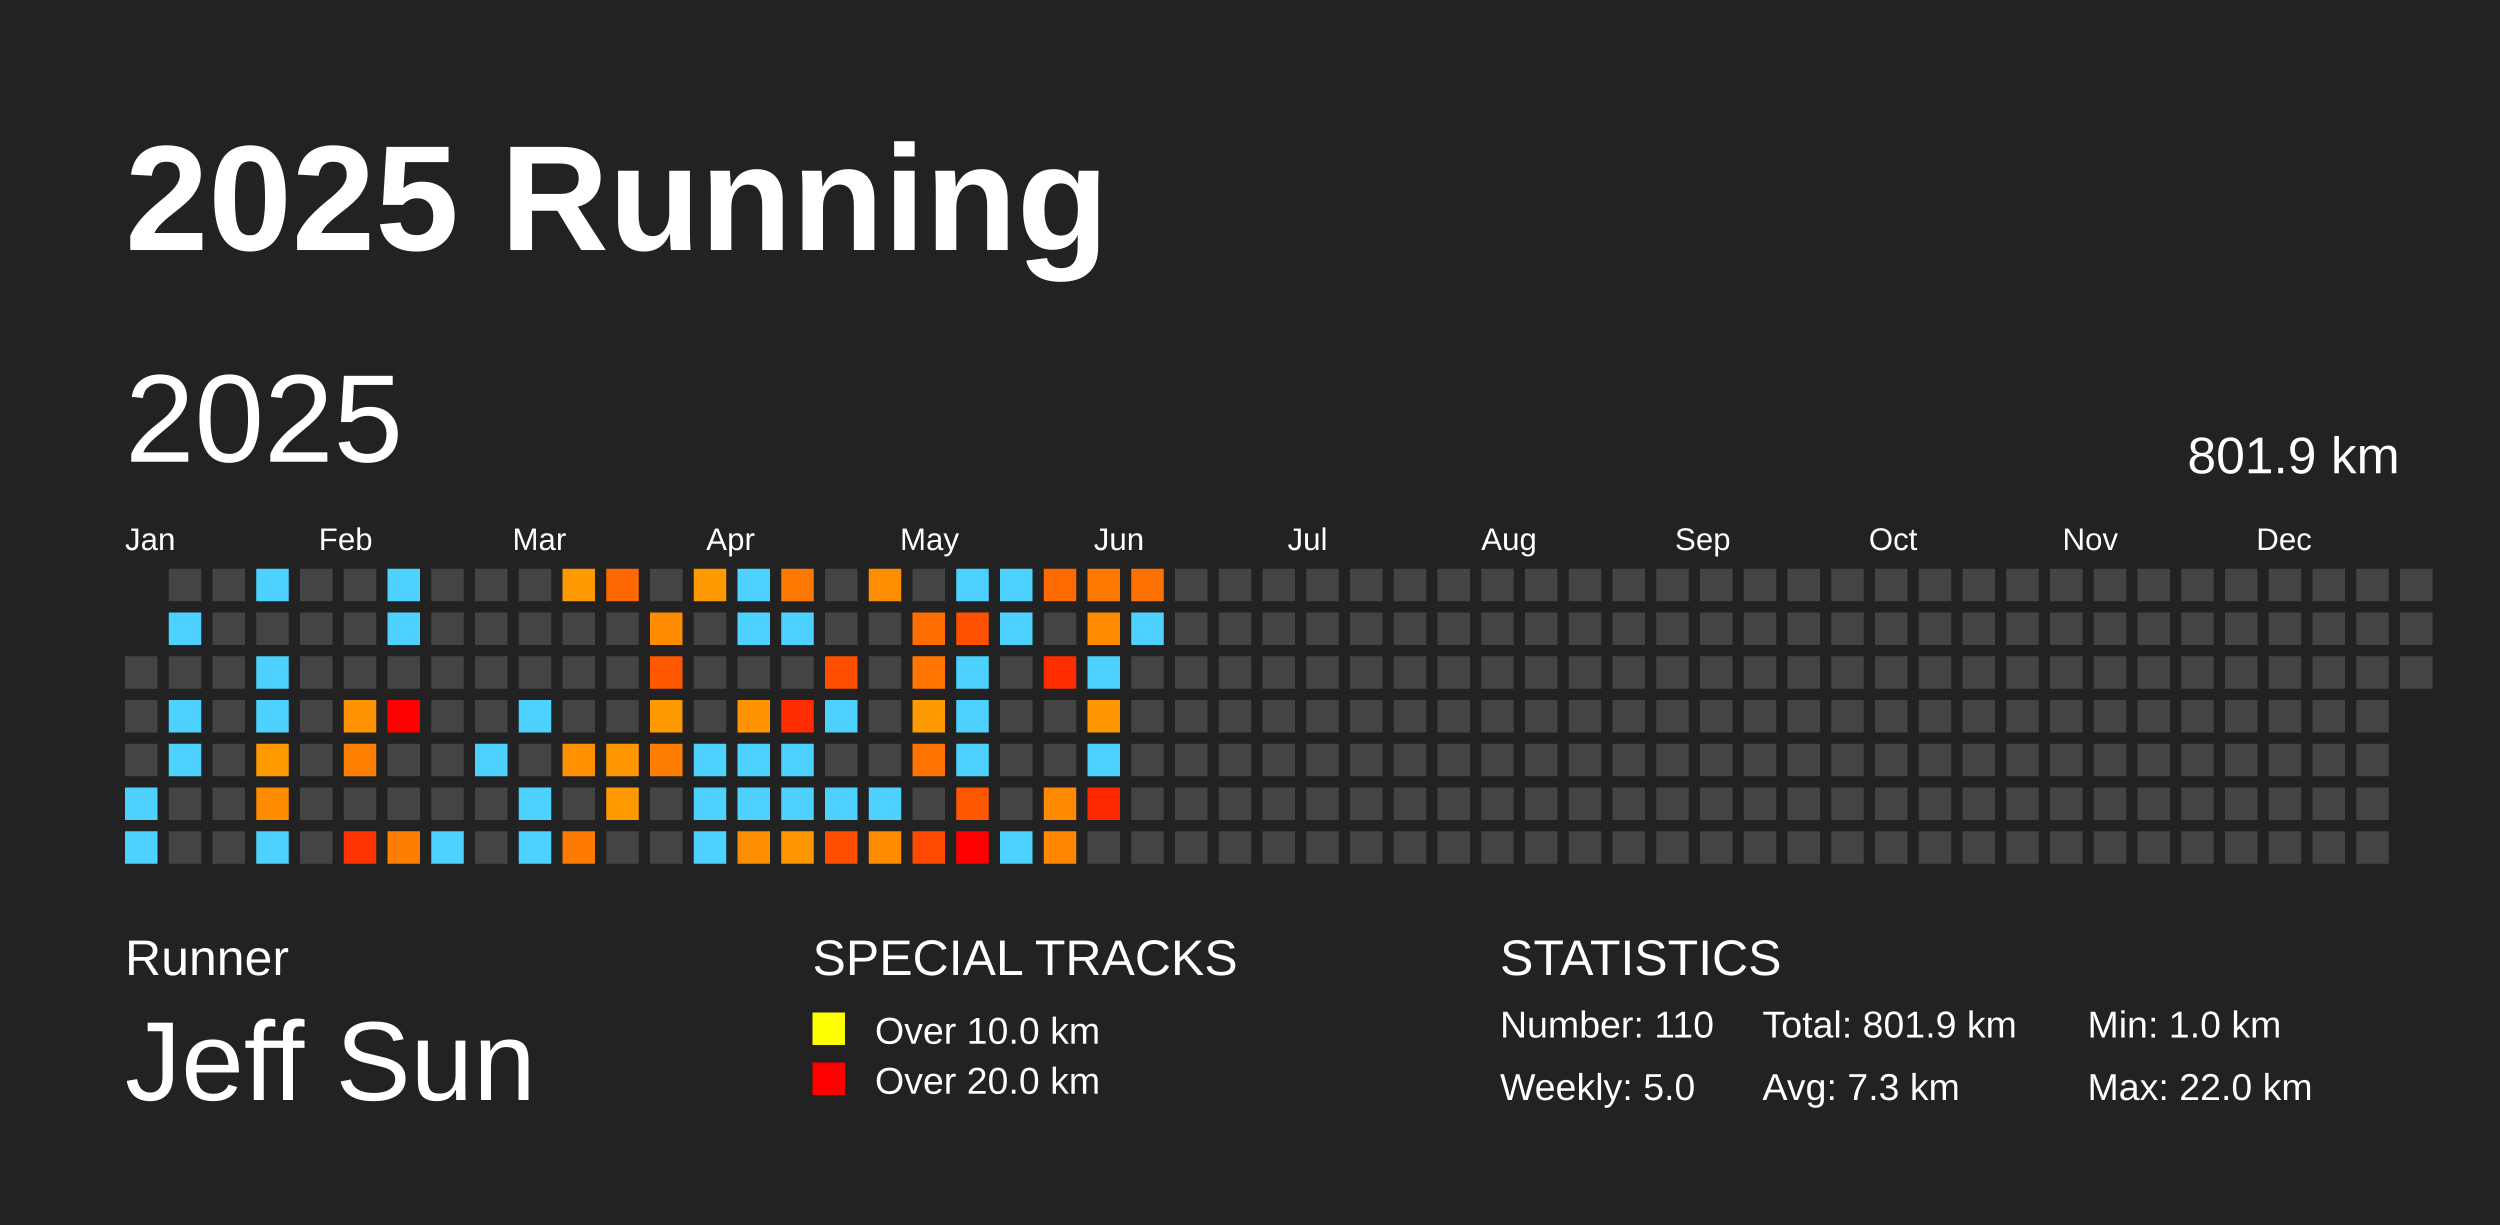
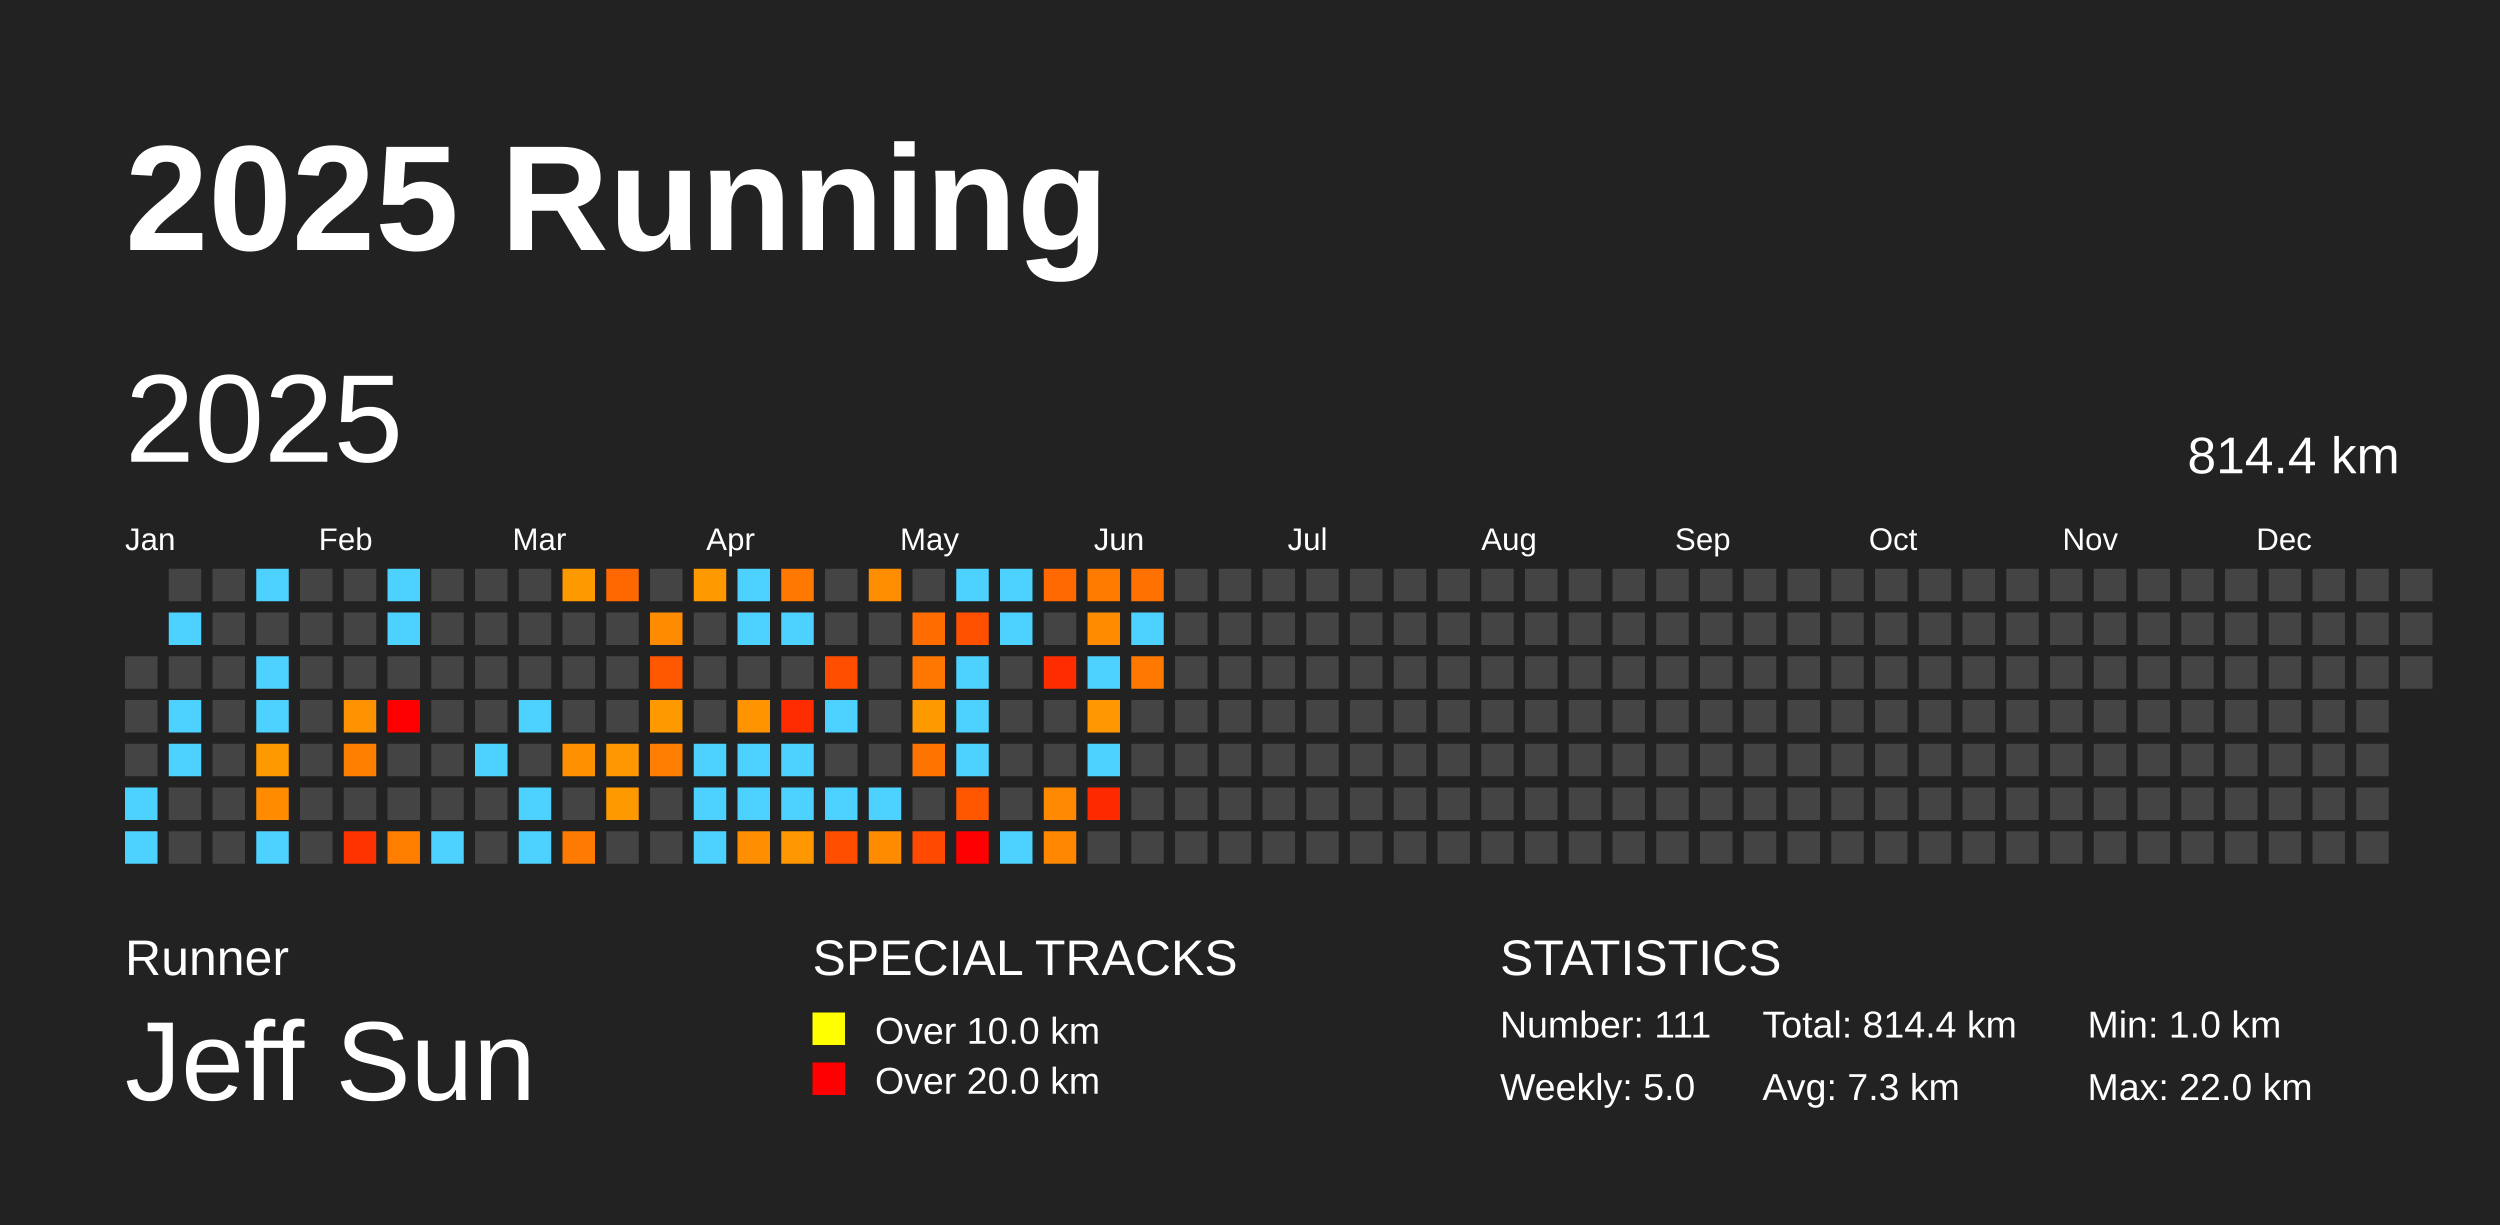
<svg xmlns="http://www.w3.org/2000/svg" baseProfile="full" height="98mm" version="1.1" viewBox="0,0,200,98" width="200mm">
  <defs />
  <rect fill="#222222" height="98" width="200" x="0" y="0" />
  <text fill="#FFFFFF" style="font-size:12px; font-family:Arial; font-weight:bold;" x="10" y="20">2025 Running</text>
  <text fill="#FFFFFF" style="font-size:4px; font-family:Arial" x="10" y="78">Runner</text>
  <text fill="#FFFFFF" style="font-size:9px; font-family:Arial" x="10" y="88">Jeff Sun</text>
  <text fill="#FFFFFF" style="font-size:4px; font-family:Arial" x="65" y="78">SPECIAL TRACKS</text>
  <rect fill="yellow" height="2.6" width="2.6" x="65" y="81" />
  <text fill="#FFFFFF" style="font-size:3px; font-family:Arial" x="70" y="83.5">Over 10.0 km</text>
  <rect fill="red" height="2.6" width="2.6" x="65" y="85" />
  <text fill="#FFFFFF" style="font-size:3px; font-family:Arial" x="70" y="87.5">Over 20.0 km</text>
  <text fill="#FFFFFF" style="font-size:4px; font-family:Arial" x="120" y="78">STATISTICS</text>
-   <text fill="#FFFFFF" style="font-size:3px; font-family:Arial" x="120" y="83">Number: 110</text>
+   <text fill="#FFFFFF" style="font-size:3px; font-family:Arial" x="120" y="83">Number: 111</text>
  <text fill="#FFFFFF" style="font-size:3px; font-family:Arial" x="120" y="88">Weekly: 5.0</text>
-   <text fill="#FFFFFF" style="font-size:3px; font-family:Arial" x="141" y="83">Total: 801.9 km</text>
+   <text fill="#FFFFFF" style="font-size:3px; font-family:Arial" x="141" y="83">Total: 814.4 km</text>
  <text fill="#FFFFFF" style="font-size:3px; font-family:Arial" x="141" y="88">Avg: 7.3 km</text>
  <text fill="#FFFFFF" style="font-size:3px; font-family:Arial" x="167" y="83">Min: 1.0 km</text>
  <text fill="#FFFFFF" style="font-size:3px; font-family:Arial" x="167" y="88">Max: 22.0 km</text>
  <text dominant-baseline="hanging" fill="#FFFFFF" style="font-size:10.0px; font-family:Arial;" x="10" y="30">2025</text>
-   <text dominant-baseline="hanging" fill="#FFFFFF" style="font-size:4.125px; font-family:Arial;" x="175" y="35">801.9 km</text>
+   <text dominant-baseline="hanging" fill="#FFFFFF" style="font-size:4.125px; font-family:Arial;" x="175" y="35">814.4 km</text>
  <text fill="#FFFFFF" style="font-size:2.5px; font-family:Arial" x="10.0" y="44">Jan</text>
  <text fill="#FFFFFF" style="font-size:2.5px; font-family:Arial" x="25.5" y="44">Feb</text>
  <text fill="#FFFFFF" style="font-size:2.5px; font-family:Arial" x="41.0" y="44">Mar</text>
  <text fill="#FFFFFF" style="font-size:2.5px; font-family:Arial" x="56.5" y="44">Apr</text>
  <text fill="#FFFFFF" style="font-size:2.5px; font-family:Arial" x="72.0" y="44">May</text>
  <text fill="#FFFFFF" style="font-size:2.5px; font-family:Arial" x="87.5" y="44">Jun</text>
  <text fill="#FFFFFF" style="font-size:2.5px; font-family:Arial" x="103.0" y="44">Jul</text>
  <text fill="#FFFFFF" style="font-size:2.5px; font-family:Arial" x="118.5" y="44">Aug</text>
  <text fill="#FFFFFF" style="font-size:2.5px; font-family:Arial" x="134.0" y="44">Sep</text>
  <text fill="#FFFFFF" style="font-size:2.5px; font-family:Arial" x="149.5" y="44">Oct</text>
  <text fill="#FFFFFF" style="font-size:2.5px; font-family:Arial" x="165.0" y="44">Nov</text>
  <text fill="#FFFFFF" style="font-size:2.5px; font-family:Arial" x="180.5" y="44">Dec</text>
  <rect fill="#444444" height="2.6" width="2.6" x="10.0" y="52.5" />
  <rect fill="#444444" height="2.6" width="2.6" x="10.0" y="56.0" />
  <rect fill="#444444" height="2.6" width="2.6" x="10.0" y="59.5" />
  <rect fill="#4dd2ff" height="2.6" width="2.6" x="10.0" y="63.0" />
  <rect fill="#4dd2ff" height="2.6" width="2.6" x="10.0" y="66.5" />
  <rect fill="#444444" height="2.6" width="2.6" x="13.5" y="45.5" />
  <rect fill="#4dd2ff" height="2.6" width="2.6" x="13.5" y="49.0" />
  <rect fill="#444444" height="2.6" width="2.6" x="13.5" y="52.5" />
  <rect fill="#4dd2ff" height="2.6" width="2.6" x="13.5" y="56.0" />
  <rect fill="#4dd2ff" height="2.6" width="2.6" x="13.5" y="59.5" />
  <rect fill="#444444" height="2.6" width="2.6" x="13.5" y="63.0" />
  <rect fill="#444444" height="2.6" width="2.6" x="13.5" y="66.5" />
  <rect fill="#444444" height="2.6" width="2.6" x="17.0" y="45.5" />
  <rect fill="#444444" height="2.6" width="2.6" x="17.0" y="49.0" />
  <rect fill="#444444" height="2.6" width="2.6" x="17.0" y="52.5" />
  <rect fill="#444444" height="2.6" width="2.6" x="17.0" y="56.0" />
  <rect fill="#444444" height="2.6" width="2.6" x="17.0" y="59.5" />
  <rect fill="#444444" height="2.6" width="2.6" x="17.0" y="63.0" />
  <rect fill="#444444" height="2.6" width="2.6" x="17.0" y="66.5" />
  <rect fill="#4dd2ff" height="2.6" width="2.6" x="20.5" y="45.5" />
  <rect fill="#444444" height="2.6" width="2.6" x="20.5" y="49.0" />
  <rect fill="#4dd2ff" height="2.6" width="2.6" x="20.5" y="52.5" />
  <rect fill="#4dd2ff" height="2.6" width="2.6" x="20.5" y="56.0" />
  <rect fill="#ff9900" height="2.6" width="2.6" x="20.5" y="59.5" />
  <rect fill="#ff8c00" height="2.6" width="2.6" x="20.5" y="63.0" />
  <rect fill="#4dd2ff" height="2.6" width="2.6" x="20.5" y="66.5" />
  <rect fill="#444444" height="2.6" width="2.6" x="24.0" y="45.5" />
  <rect fill="#444444" height="2.6" width="2.6" x="24.0" y="49.0" />
  <rect fill="#444444" height="2.6" width="2.6" x="24.0" y="52.5" />
  <rect fill="#444444" height="2.6" width="2.6" x="24.0" y="56.0" />
  <rect fill="#444444" height="2.6" width="2.6" x="24.0" y="59.5" />
  <rect fill="#444444" height="2.6" width="2.6" x="24.0" y="63.0" />
  <rect fill="#444444" height="2.6" width="2.6" x="24.0" y="66.5" />
  <rect fill="#444444" height="2.6" width="2.6" x="27.5" y="45.5" />
  <rect fill="#444444" height="2.6" width="2.6" x="27.5" y="49.0" />
  <rect fill="#444444" height="2.6" width="2.6" x="27.5" y="52.5" />
  <rect fill="#ff9200" height="2.6" width="2.6" x="27.5" y="56.0" />
  <rect fill="#ff7f00" height="2.6" width="2.6" x="27.5" y="59.5" />
  <rect fill="#444444" height="2.6" width="2.6" x="27.5" y="63.0" />
  <rect fill="#ff3300" height="2.6" width="2.6" x="27.5" y="66.5" />
  <rect fill="#4dd2ff" height="2.6" width="2.6" x="31.0" y="45.5" />
  <rect fill="#4dd2ff" height="2.6" width="2.6" x="31.0" y="49.0" />
  <rect fill="#444444" height="2.6" width="2.6" x="31.0" y="52.5" />
  <rect fill="red" height="2.6" width="2.6" x="31.0" y="56.0" />
  <rect fill="#444444" height="2.6" width="2.6" x="31.0" y="59.5" />
  <rect fill="#444444" height="2.6" width="2.6" x="31.0" y="63.0" />
  <rect fill="#ff7e00" height="2.6" width="2.6" x="31.0" y="66.5" />
  <rect fill="#444444" height="2.6" width="2.6" x="34.5" y="45.5" />
  <rect fill="#444444" height="2.6" width="2.6" x="34.5" y="49.0" />
  <rect fill="#444444" height="2.6" width="2.6" x="34.5" y="52.5" />
  <rect fill="#444444" height="2.6" width="2.6" x="34.5" y="56.0" />
  <rect fill="#444444" height="2.6" width="2.6" x="34.5" y="59.5" />
  <rect fill="#444444" height="2.6" width="2.6" x="34.5" y="63.0" />
  <rect fill="#4dd2ff" height="2.6" width="2.6" x="34.5" y="66.5" />
  <rect fill="#444444" height="2.6" width="2.6" x="38.0" y="45.5" />
  <rect fill="#444444" height="2.6" width="2.6" x="38.0" y="49.0" />
  <rect fill="#444444" height="2.6" width="2.6" x="38.0" y="52.5" />
  <rect fill="#444444" height="2.6" width="2.6" x="38.0" y="56.0" />
  <rect fill="#4dd2ff" height="2.6" width="2.6" x="38.0" y="59.5" />
  <rect fill="#444444" height="2.6" width="2.6" x="38.0" y="63.0" />
  <rect fill="#444444" height="2.6" width="2.6" x="38.0" y="66.5" />
  <rect fill="#444444" height="2.6" width="2.6" x="41.5" y="45.5" />
  <rect fill="#444444" height="2.6" width="2.6" x="41.5" y="49.0" />
  <rect fill="#444444" height="2.6" width="2.6" x="41.5" y="52.5" />
  <rect fill="#4dd2ff" height="2.6" width="2.6" x="41.5" y="56.0" />
  <rect fill="#444444" height="2.6" width="2.6" x="41.5" y="59.5" />
  <rect fill="#4dd2ff" height="2.6" width="2.6" x="41.5" y="63.0" />
  <rect fill="#4dd2ff" height="2.6" width="2.6" x="41.5" y="66.5" />
  <rect fill="#ff9900" height="2.6" width="2.6" x="45.0" y="45.5" />
  <rect fill="#444444" height="2.6" width="2.6" x="45.0" y="49.0" />
  <rect fill="#444444" height="2.6" width="2.6" x="45.0" y="52.5" />
  <rect fill="#444444" height="2.6" width="2.6" x="45.0" y="56.0" />
  <rect fill="#ff9000" height="2.6" width="2.6" x="45.0" y="59.5" />
  <rect fill="#444444" height="2.6" width="2.6" x="45.0" y="63.0" />
  <rect fill="#ff7a00" height="2.6" width="2.6" x="45.0" y="66.5" />
  <rect fill="#ff6800" height="2.6" width="2.6" x="48.5" y="45.5" />
  <rect fill="#444444" height="2.6" width="2.6" x="48.5" y="49.0" />
  <rect fill="#444444" height="2.6" width="2.6" x="48.5" y="52.5" />
  <rect fill="#444444" height="2.6" width="2.6" x="48.5" y="56.0" />
  <rect fill="#ff9700" height="2.6" width="2.6" x="48.5" y="59.5" />
  <rect fill="#ff9900" height="2.6" width="2.6" x="48.5" y="63.0" />
  <rect fill="#444444" height="2.6" width="2.6" x="48.5" y="66.5" />
  <rect fill="#444444" height="2.6" width="2.6" x="52.0" y="45.5" />
  <rect fill="#ff8b00" height="2.6" width="2.6" x="52.0" y="49.0" />
  <rect fill="#ff5800" height="2.6" width="2.6" x="52.0" y="52.5" />
  <rect fill="#ff9900" height="2.6" width="2.6" x="52.0" y="56.0" />
  <rect fill="#ff7d00" height="2.6" width="2.6" x="52.0" y="59.5" />
  <rect fill="#444444" height="2.6" width="2.6" x="52.0" y="63.0" />
  <rect fill="#444444" height="2.6" width="2.6" x="52.0" y="66.5" />
  <rect fill="#ff9900" height="2.6" width="2.6" x="55.5" y="45.5" />
  <rect fill="#444444" height="2.6" width="2.6" x="55.5" y="49.0" />
  <rect fill="#444444" height="2.6" width="2.6" x="55.5" y="52.5" />
  <rect fill="#444444" height="2.6" width="2.6" x="55.5" y="56.0" />
  <rect fill="#4dd2ff" height="2.6" width="2.6" x="55.5" y="59.5" />
  <rect fill="#4dd2ff" height="2.6" width="2.6" x="55.5" y="63.0" />
  <rect fill="#4dd2ff" height="2.6" width="2.6" x="55.5" y="66.5" />
  <rect fill="#4dd2ff" height="2.6" width="2.6" x="59.0" y="45.5" />
  <rect fill="#4dd2ff" height="2.6" width="2.6" x="59.0" y="49.0" />
  <rect fill="#444444" height="2.6" width="2.6" x="59.0" y="52.5" />
  <rect fill="#ff9300" height="2.6" width="2.6" x="59.0" y="56.0" />
  <rect fill="#4dd2ff" height="2.6" width="2.6" x="59.0" y="59.5" />
  <rect fill="#4dd2ff" height="2.6" width="2.6" x="59.0" y="63.0" />
  <rect fill="#ff8e00" height="2.6" width="2.6" x="59.0" y="66.5" />
  <rect fill="#ff7900" height="2.6" width="2.6" x="62.5" y="45.5" />
  <rect fill="#4dd2ff" height="2.6" width="2.6" x="62.5" y="49.0" />
  <rect fill="#444444" height="2.6" width="2.6" x="62.5" y="52.5" />
  <rect fill="#ff2c00" height="2.6" width="2.6" x="62.5" y="56.0" />
  <rect fill="#4dd2ff" height="2.6" width="2.6" x="62.5" y="59.5" />
  <rect fill="#4dd2ff" height="2.6" width="2.6" x="62.5" y="63.0" />
  <rect fill="#ff9700" height="2.6" width="2.6" x="62.5" y="66.5" />
  <rect fill="#444444" height="2.6" width="2.6" x="66.0" y="45.5" />
  <rect fill="#444444" height="2.6" width="2.6" x="66.0" y="49.0" />
  <rect fill="#ff4e00" height="2.6" width="2.6" x="66.0" y="52.5" />
  <rect fill="#4dd2ff" height="2.6" width="2.6" x="66.0" y="56.0" />
  <rect fill="#444444" height="2.6" width="2.6" x="66.0" y="59.5" />
  <rect fill="#4dd2ff" height="2.6" width="2.6" x="66.0" y="63.0" />
  <rect fill="#ff4e00" height="2.6" width="2.6" x="66.0" y="66.5" />
  <rect fill="#ff8d00" height="2.6" width="2.6" x="69.5" y="45.5" />
  <rect fill="#444444" height="2.6" width="2.6" x="69.5" y="49.0" />
  <rect fill="#444444" height="2.6" width="2.6" x="69.5" y="52.5" />
  <rect fill="#444444" height="2.6" width="2.6" x="69.5" y="56.0" />
  <rect fill="#444444" height="2.6" width="2.6" x="69.5" y="59.5" />
  <rect fill="#4dd2ff" height="2.6" width="2.6" x="69.5" y="63.0" />
  <rect fill="#ff8c00" height="2.6" width="2.6" x="69.5" y="66.5" />
  <rect fill="#444444" height="2.6" width="2.6" x="73.0" y="45.5" />
  <rect fill="#ff6d00" height="2.6" width="2.6" x="73.0" y="49.0" />
  <rect fill="#ff7700" height="2.6" width="2.6" x="73.0" y="52.5" />
  <rect fill="#ff9900" height="2.6" width="2.6" x="73.0" y="56.0" />
  <rect fill="#ff7400" height="2.6" width="2.6" x="73.0" y="59.5" />
  <rect fill="#444444" height="2.6" width="2.6" x="73.0" y="63.0" />
  <rect fill="#ff4a00" height="2.6" width="2.6" x="73.0" y="66.5" />
  <rect fill="#4dd2ff" height="2.6" width="2.6" x="76.5" y="45.5" />
  <rect fill="#ff5000" height="2.6" width="2.6" x="76.5" y="49.0" />
  <rect fill="#4dd2ff" height="2.6" width="2.6" x="76.5" y="52.5" />
  <rect fill="#4dd2ff" height="2.6" width="2.6" x="76.5" y="56.0" />
  <rect fill="#4dd2ff" height="2.6" width="2.6" x="76.5" y="59.5" />
  <rect fill="#ff5600" height="2.6" width="2.6" x="76.5" y="63.0" />
  <rect fill="red" height="2.6" width="2.6" x="76.5" y="66.5" />
  <rect fill="#4dd2ff" height="2.6" width="2.6" x="80.0" y="45.5" />
  <rect fill="#4dd2ff" height="2.6" width="2.6" x="80.0" y="49.0" />
  <rect fill="#444444" height="2.6" width="2.6" x="80.0" y="52.5" />
  <rect fill="#444444" height="2.6" width="2.6" x="80.0" y="56.0" />
  <rect fill="#444444" height="2.6" width="2.6" x="80.0" y="59.5" />
  <rect fill="#444444" height="2.6" width="2.6" x="80.0" y="63.0" />
  <rect fill="#4dd2ff" height="2.6" width="2.6" x="80.0" y="66.5" />
  <rect fill="#ff6900" height="2.6" width="2.6" x="83.5" y="45.5" />
  <rect fill="#444444" height="2.6" width="2.6" x="83.5" y="49.0" />
  <rect fill="#ff2c00" height="2.6" width="2.6" x="83.5" y="52.5" />
  <rect fill="#444444" height="2.6" width="2.6" x="83.5" y="56.0" />
  <rect fill="#444444" height="2.6" width="2.6" x="83.5" y="59.5" />
  <rect fill="#ff8900" height="2.6" width="2.6" x="83.5" y="63.0" />
  <rect fill="#ff8800" height="2.6" width="2.6" x="83.5" y="66.5" />
  <rect fill="#ff7b00" height="2.6" width="2.6" x="87.0" y="45.5" />
  <rect fill="#ff8b00" height="2.6" width="2.6" x="87.0" y="49.0" />
  <rect fill="#4dd2ff" height="2.6" width="2.6" x="87.0" y="52.5" />
  <rect fill="#ff9700" height="2.6" width="2.6" x="87.0" y="56.0" />
  <rect fill="#4dd2ff" height="2.6" width="2.6" x="87.0" y="59.5" />
  <rect fill="#ff2900" height="2.6" width="2.6" x="87.0" y="63.0" />
  <rect fill="#444444" height="2.6" width="2.6" x="87.0" y="66.5" />
  <rect fill="#ff7100" height="2.6" width="2.6" x="90.5" y="45.5" />
  <rect fill="#4dd2ff" height="2.6" width="2.6" x="90.5" y="49.0" />
-   <rect fill="#444444" height="2.6" width="2.6" x="90.5" y="52.5" />
+   <rect fill="#ff7900" height="2.6" width="2.6" x="90.5" y="52.5" />
  <rect fill="#444444" height="2.6" width="2.6" x="90.5" y="56.0" />
  <rect fill="#444444" height="2.6" width="2.6" x="90.5" y="59.5" />
  <rect fill="#444444" height="2.6" width="2.6" x="90.5" y="63.0" />
  <rect fill="#444444" height="2.6" width="2.6" x="90.5" y="66.5" />
  <rect fill="#444444" height="2.6" width="2.6" x="94.0" y="45.5" />
  <rect fill="#444444" height="2.6" width="2.6" x="94.0" y="49.0" />
  <rect fill="#444444" height="2.6" width="2.6" x="94.0" y="52.5" />
  <rect fill="#444444" height="2.6" width="2.6" x="94.0" y="56.0" />
  <rect fill="#444444" height="2.6" width="2.6" x="94.0" y="59.5" />
  <rect fill="#444444" height="2.6" width="2.6" x="94.0" y="63.0" />
  <rect fill="#444444" height="2.6" width="2.6" x="94.0" y="66.5" />
  <rect fill="#444444" height="2.6" width="2.6" x="97.5" y="45.5" />
  <rect fill="#444444" height="2.6" width="2.6" x="97.5" y="49.0" />
  <rect fill="#444444" height="2.6" width="2.6" x="97.5" y="52.5" />
  <rect fill="#444444" height="2.6" width="2.6" x="97.5" y="56.0" />
  <rect fill="#444444" height="2.6" width="2.6" x="97.5" y="59.5" />
  <rect fill="#444444" height="2.6" width="2.6" x="97.5" y="63.0" />
  <rect fill="#444444" height="2.6" width="2.6" x="97.5" y="66.5" />
  <rect fill="#444444" height="2.6" width="2.6" x="101.0" y="45.5" />
  <rect fill="#444444" height="2.6" width="2.6" x="101.0" y="49.0" />
  <rect fill="#444444" height="2.6" width="2.6" x="101.0" y="52.5" />
  <rect fill="#444444" height="2.6" width="2.6" x="101.0" y="56.0" />
  <rect fill="#444444" height="2.6" width="2.6" x="101.0" y="59.5" />
  <rect fill="#444444" height="2.6" width="2.6" x="101.0" y="63.0" />
  <rect fill="#444444" height="2.6" width="2.6" x="101.0" y="66.5" />
  <rect fill="#444444" height="2.6" width="2.6" x="104.5" y="45.5" />
  <rect fill="#444444" height="2.6" width="2.6" x="104.5" y="49.0" />
  <rect fill="#444444" height="2.6" width="2.6" x="104.5" y="52.5" />
  <rect fill="#444444" height="2.6" width="2.6" x="104.5" y="56.0" />
  <rect fill="#444444" height="2.6" width="2.6" x="104.5" y="59.5" />
  <rect fill="#444444" height="2.6" width="2.6" x="104.5" y="63.0" />
  <rect fill="#444444" height="2.6" width="2.6" x="104.5" y="66.5" />
  <rect fill="#444444" height="2.6" width="2.6" x="108.0" y="45.5" />
  <rect fill="#444444" height="2.6" width="2.6" x="108.0" y="49.0" />
  <rect fill="#444444" height="2.6" width="2.6" x="108.0" y="52.5" />
  <rect fill="#444444" height="2.6" width="2.6" x="108.0" y="56.0" />
  <rect fill="#444444" height="2.6" width="2.6" x="108.0" y="59.5" />
  <rect fill="#444444" height="2.6" width="2.6" x="108.0" y="63.0" />
  <rect fill="#444444" height="2.6" width="2.6" x="108.0" y="66.5" />
  <rect fill="#444444" height="2.6" width="2.6" x="111.5" y="45.5" />
  <rect fill="#444444" height="2.6" width="2.6" x="111.5" y="49.0" />
  <rect fill="#444444" height="2.6" width="2.6" x="111.5" y="52.5" />
  <rect fill="#444444" height="2.6" width="2.6" x="111.5" y="56.0" />
  <rect fill="#444444" height="2.6" width="2.6" x="111.5" y="59.5" />
  <rect fill="#444444" height="2.6" width="2.6" x="111.5" y="63.0" />
  <rect fill="#444444" height="2.6" width="2.6" x="111.5" y="66.5" />
  <rect fill="#444444" height="2.6" width="2.6" x="115.0" y="45.5" />
  <rect fill="#444444" height="2.6" width="2.6" x="115.0" y="49.0" />
  <rect fill="#444444" height="2.6" width="2.6" x="115.0" y="52.5" />
  <rect fill="#444444" height="2.6" width="2.6" x="115.0" y="56.0" />
  <rect fill="#444444" height="2.6" width="2.6" x="115.0" y="59.5" />
  <rect fill="#444444" height="2.6" width="2.6" x="115.0" y="63.0" />
  <rect fill="#444444" height="2.6" width="2.6" x="115.0" y="66.5" />
  <rect fill="#444444" height="2.6" width="2.6" x="118.5" y="45.5" />
  <rect fill="#444444" height="2.6" width="2.6" x="118.5" y="49.0" />
  <rect fill="#444444" height="2.6" width="2.6" x="118.5" y="52.5" />
  <rect fill="#444444" height="2.6" width="2.6" x="118.5" y="56.0" />
  <rect fill="#444444" height="2.6" width="2.6" x="118.5" y="59.5" />
  <rect fill="#444444" height="2.6" width="2.6" x="118.5" y="63.0" />
  <rect fill="#444444" height="2.6" width="2.6" x="118.5" y="66.5" />
  <rect fill="#444444" height="2.6" width="2.6" x="122.0" y="45.5" />
  <rect fill="#444444" height="2.6" width="2.6" x="122.0" y="49.0" />
  <rect fill="#444444" height="2.6" width="2.6" x="122.0" y="52.5" />
  <rect fill="#444444" height="2.6" width="2.6" x="122.0" y="56.0" />
  <rect fill="#444444" height="2.6" width="2.6" x="122.0" y="59.5" />
  <rect fill="#444444" height="2.6" width="2.6" x="122.0" y="63.0" />
  <rect fill="#444444" height="2.6" width="2.6" x="122.0" y="66.5" />
  <rect fill="#444444" height="2.6" width="2.6" x="125.5" y="45.5" />
  <rect fill="#444444" height="2.6" width="2.6" x="125.5" y="49.0" />
  <rect fill="#444444" height="2.6" width="2.6" x="125.5" y="52.5" />
  <rect fill="#444444" height="2.6" width="2.6" x="125.5" y="56.0" />
  <rect fill="#444444" height="2.6" width="2.6" x="125.5" y="59.5" />
  <rect fill="#444444" height="2.6" width="2.6" x="125.5" y="63.0" />
  <rect fill="#444444" height="2.6" width="2.6" x="125.5" y="66.5" />
  <rect fill="#444444" height="2.6" width="2.6" x="129.0" y="45.5" />
  <rect fill="#444444" height="2.6" width="2.6" x="129.0" y="49.0" />
  <rect fill="#444444" height="2.6" width="2.6" x="129.0" y="52.5" />
  <rect fill="#444444" height="2.6" width="2.6" x="129.0" y="56.0" />
  <rect fill="#444444" height="2.6" width="2.6" x="129.0" y="59.5" />
  <rect fill="#444444" height="2.6" width="2.6" x="129.0" y="63.0" />
  <rect fill="#444444" height="2.6" width="2.6" x="129.0" y="66.5" />
  <rect fill="#444444" height="2.6" width="2.6" x="132.5" y="45.5" />
  <rect fill="#444444" height="2.6" width="2.6" x="132.5" y="49.0" />
  <rect fill="#444444" height="2.6" width="2.6" x="132.5" y="52.5" />
  <rect fill="#444444" height="2.6" width="2.6" x="132.5" y="56.0" />
  <rect fill="#444444" height="2.6" width="2.6" x="132.5" y="59.5" />
  <rect fill="#444444" height="2.6" width="2.6" x="132.5" y="63.0" />
  <rect fill="#444444" height="2.6" width="2.6" x="132.5" y="66.5" />
  <rect fill="#444444" height="2.6" width="2.6" x="136.0" y="45.5" />
  <rect fill="#444444" height="2.6" width="2.6" x="136.0" y="49.0" />
  <rect fill="#444444" height="2.6" width="2.6" x="136.0" y="52.5" />
  <rect fill="#444444" height="2.6" width="2.6" x="136.0" y="56.0" />
  <rect fill="#444444" height="2.6" width="2.6" x="136.0" y="59.5" />
  <rect fill="#444444" height="2.6" width="2.6" x="136.0" y="63.0" />
  <rect fill="#444444" height="2.6" width="2.6" x="136.0" y="66.5" />
  <rect fill="#444444" height="2.6" width="2.6" x="139.5" y="45.5" />
  <rect fill="#444444" height="2.6" width="2.6" x="139.5" y="49.0" />
  <rect fill="#444444" height="2.6" width="2.6" x="139.5" y="52.5" />
  <rect fill="#444444" height="2.6" width="2.6" x="139.5" y="56.0" />
  <rect fill="#444444" height="2.6" width="2.6" x="139.5" y="59.5" />
  <rect fill="#444444" height="2.6" width="2.6" x="139.5" y="63.0" />
  <rect fill="#444444" height="2.6" width="2.6" x="139.5" y="66.5" />
  <rect fill="#444444" height="2.6" width="2.6" x="143.0" y="45.5" />
  <rect fill="#444444" height="2.6" width="2.6" x="143.0" y="49.0" />
  <rect fill="#444444" height="2.6" width="2.6" x="143.0" y="52.5" />
  <rect fill="#444444" height="2.6" width="2.6" x="143.0" y="56.0" />
  <rect fill="#444444" height="2.6" width="2.6" x="143.0" y="59.5" />
  <rect fill="#444444" height="2.6" width="2.6" x="143.0" y="63.0" />
  <rect fill="#444444" height="2.6" width="2.6" x="143.0" y="66.5" />
  <rect fill="#444444" height="2.6" width="2.6" x="146.5" y="45.5" />
  <rect fill="#444444" height="2.6" width="2.6" x="146.5" y="49.0" />
  <rect fill="#444444" height="2.6" width="2.6" x="146.5" y="52.5" />
  <rect fill="#444444" height="2.6" width="2.6" x="146.5" y="56.0" />
  <rect fill="#444444" height="2.6" width="2.6" x="146.5" y="59.5" />
  <rect fill="#444444" height="2.6" width="2.6" x="146.5" y="63.0" />
  <rect fill="#444444" height="2.6" width="2.6" x="146.5" y="66.5" />
  <rect fill="#444444" height="2.6" width="2.6" x="150.0" y="45.5" />
  <rect fill="#444444" height="2.6" width="2.6" x="150.0" y="49.0" />
  <rect fill="#444444" height="2.6" width="2.6" x="150.0" y="52.5" />
  <rect fill="#444444" height="2.6" width="2.6" x="150.0" y="56.0" />
  <rect fill="#444444" height="2.6" width="2.6" x="150.0" y="59.5" />
  <rect fill="#444444" height="2.6" width="2.6" x="150.0" y="63.0" />
  <rect fill="#444444" height="2.6" width="2.6" x="150.0" y="66.5" />
  <rect fill="#444444" height="2.6" width="2.6" x="153.5" y="45.5" />
  <rect fill="#444444" height="2.6" width="2.6" x="153.5" y="49.0" />
  <rect fill="#444444" height="2.6" width="2.6" x="153.5" y="52.5" />
  <rect fill="#444444" height="2.6" width="2.6" x="153.5" y="56.0" />
  <rect fill="#444444" height="2.6" width="2.6" x="153.5" y="59.5" />
  <rect fill="#444444" height="2.6" width="2.6" x="153.5" y="63.0" />
  <rect fill="#444444" height="2.6" width="2.6" x="153.5" y="66.5" />
  <rect fill="#444444" height="2.6" width="2.6" x="157.0" y="45.5" />
  <rect fill="#444444" height="2.6" width="2.6" x="157.0" y="49.0" />
  <rect fill="#444444" height="2.6" width="2.6" x="157.0" y="52.5" />
  <rect fill="#444444" height="2.6" width="2.6" x="157.0" y="56.0" />
  <rect fill="#444444" height="2.6" width="2.6" x="157.0" y="59.5" />
  <rect fill="#444444" height="2.6" width="2.6" x="157.0" y="63.0" />
  <rect fill="#444444" height="2.6" width="2.6" x="157.0" y="66.5" />
  <rect fill="#444444" height="2.6" width="2.6" x="160.5" y="45.5" />
  <rect fill="#444444" height="2.6" width="2.6" x="160.5" y="49.0" />
  <rect fill="#444444" height="2.6" width="2.6" x="160.5" y="52.5" />
  <rect fill="#444444" height="2.6" width="2.6" x="160.5" y="56.0" />
  <rect fill="#444444" height="2.6" width="2.6" x="160.5" y="59.5" />
  <rect fill="#444444" height="2.6" width="2.6" x="160.5" y="63.0" />
  <rect fill="#444444" height="2.6" width="2.6" x="160.5" y="66.5" />
  <rect fill="#444444" height="2.6" width="2.6" x="164.0" y="45.5" />
  <rect fill="#444444" height="2.6" width="2.6" x="164.0" y="49.0" />
  <rect fill="#444444" height="2.6" width="2.6" x="164.0" y="52.5" />
  <rect fill="#444444" height="2.6" width="2.6" x="164.0" y="56.0" />
  <rect fill="#444444" height="2.6" width="2.6" x="164.0" y="59.5" />
  <rect fill="#444444" height="2.6" width="2.6" x="164.0" y="63.0" />
  <rect fill="#444444" height="2.6" width="2.6" x="164.0" y="66.5" />
  <rect fill="#444444" height="2.6" width="2.6" x="167.5" y="45.5" />
  <rect fill="#444444" height="2.6" width="2.6" x="167.5" y="49.0" />
  <rect fill="#444444" height="2.6" width="2.6" x="167.5" y="52.5" />
  <rect fill="#444444" height="2.6" width="2.6" x="167.5" y="56.0" />
  <rect fill="#444444" height="2.6" width="2.6" x="167.5" y="59.5" />
  <rect fill="#444444" height="2.6" width="2.6" x="167.5" y="63.0" />
  <rect fill="#444444" height="2.6" width="2.6" x="167.5" y="66.5" />
  <rect fill="#444444" height="2.6" width="2.6" x="171.0" y="45.5" />
  <rect fill="#444444" height="2.6" width="2.6" x="171.0" y="49.0" />
  <rect fill="#444444" height="2.6" width="2.6" x="171.0" y="52.5" />
  <rect fill="#444444" height="2.6" width="2.6" x="171.0" y="56.0" />
  <rect fill="#444444" height="2.6" width="2.6" x="171.0" y="59.5" />
  <rect fill="#444444" height="2.6" width="2.6" x="171.0" y="63.0" />
  <rect fill="#444444" height="2.6" width="2.6" x="171.0" y="66.5" />
  <rect fill="#444444" height="2.6" width="2.6" x="174.5" y="45.5" />
  <rect fill="#444444" height="2.6" width="2.6" x="174.5" y="49.0" />
  <rect fill="#444444" height="2.6" width="2.6" x="174.5" y="52.5" />
  <rect fill="#444444" height="2.6" width="2.6" x="174.5" y="56.0" />
  <rect fill="#444444" height="2.6" width="2.6" x="174.5" y="59.5" />
  <rect fill="#444444" height="2.6" width="2.6" x="174.5" y="63.0" />
  <rect fill="#444444" height="2.6" width="2.6" x="174.5" y="66.5" />
  <rect fill="#444444" height="2.6" width="2.6" x="178.0" y="45.5" />
  <rect fill="#444444" height="2.6" width="2.6" x="178.0" y="49.0" />
  <rect fill="#444444" height="2.6" width="2.6" x="178.0" y="52.5" />
  <rect fill="#444444" height="2.6" width="2.6" x="178.0" y="56.0" />
  <rect fill="#444444" height="2.6" width="2.6" x="178.0" y="59.5" />
  <rect fill="#444444" height="2.6" width="2.6" x="178.0" y="63.0" />
  <rect fill="#444444" height="2.6" width="2.6" x="178.0" y="66.5" />
  <rect fill="#444444" height="2.6" width="2.6" x="181.5" y="45.5" />
  <rect fill="#444444" height="2.6" width="2.6" x="181.5" y="49.0" />
  <rect fill="#444444" height="2.6" width="2.6" x="181.5" y="52.5" />
  <rect fill="#444444" height="2.6" width="2.6" x="181.5" y="56.0" />
  <rect fill="#444444" height="2.6" width="2.6" x="181.5" y="59.5" />
  <rect fill="#444444" height="2.6" width="2.6" x="181.5" y="63.0" />
  <rect fill="#444444" height="2.6" width="2.6" x="181.5" y="66.5" />
  <rect fill="#444444" height="2.6" width="2.6" x="185.0" y="45.5" />
  <rect fill="#444444" height="2.6" width="2.6" x="185.0" y="49.0" />
  <rect fill="#444444" height="2.6" width="2.6" x="185.0" y="52.5" />
  <rect fill="#444444" height="2.6" width="2.6" x="185.0" y="56.0" />
  <rect fill="#444444" height="2.6" width="2.6" x="185.0" y="59.5" />
  <rect fill="#444444" height="2.6" width="2.6" x="185.0" y="63.0" />
  <rect fill="#444444" height="2.6" width="2.6" x="185.0" y="66.5" />
  <rect fill="#444444" height="2.6" width="2.6" x="188.5" y="45.5" />
  <rect fill="#444444" height="2.6" width="2.6" x="188.5" y="49.0" />
  <rect fill="#444444" height="2.6" width="2.6" x="188.5" y="52.5" />
  <rect fill="#444444" height="2.6" width="2.6" x="188.5" y="56.0" />
  <rect fill="#444444" height="2.6" width="2.6" x="188.5" y="59.5" />
  <rect fill="#444444" height="2.6" width="2.6" x="188.5" y="63.0" />
  <rect fill="#444444" height="2.6" width="2.6" x="188.5" y="66.5" />
  <rect fill="#444444" height="2.6" width="2.6" x="192.0" y="45.5" />
  <rect fill="#444444" height="2.6" width="2.6" x="192.0" y="49.0" />
  <rect fill="#444444" height="2.6" width="2.6" x="192.0" y="52.5" />
</svg>
